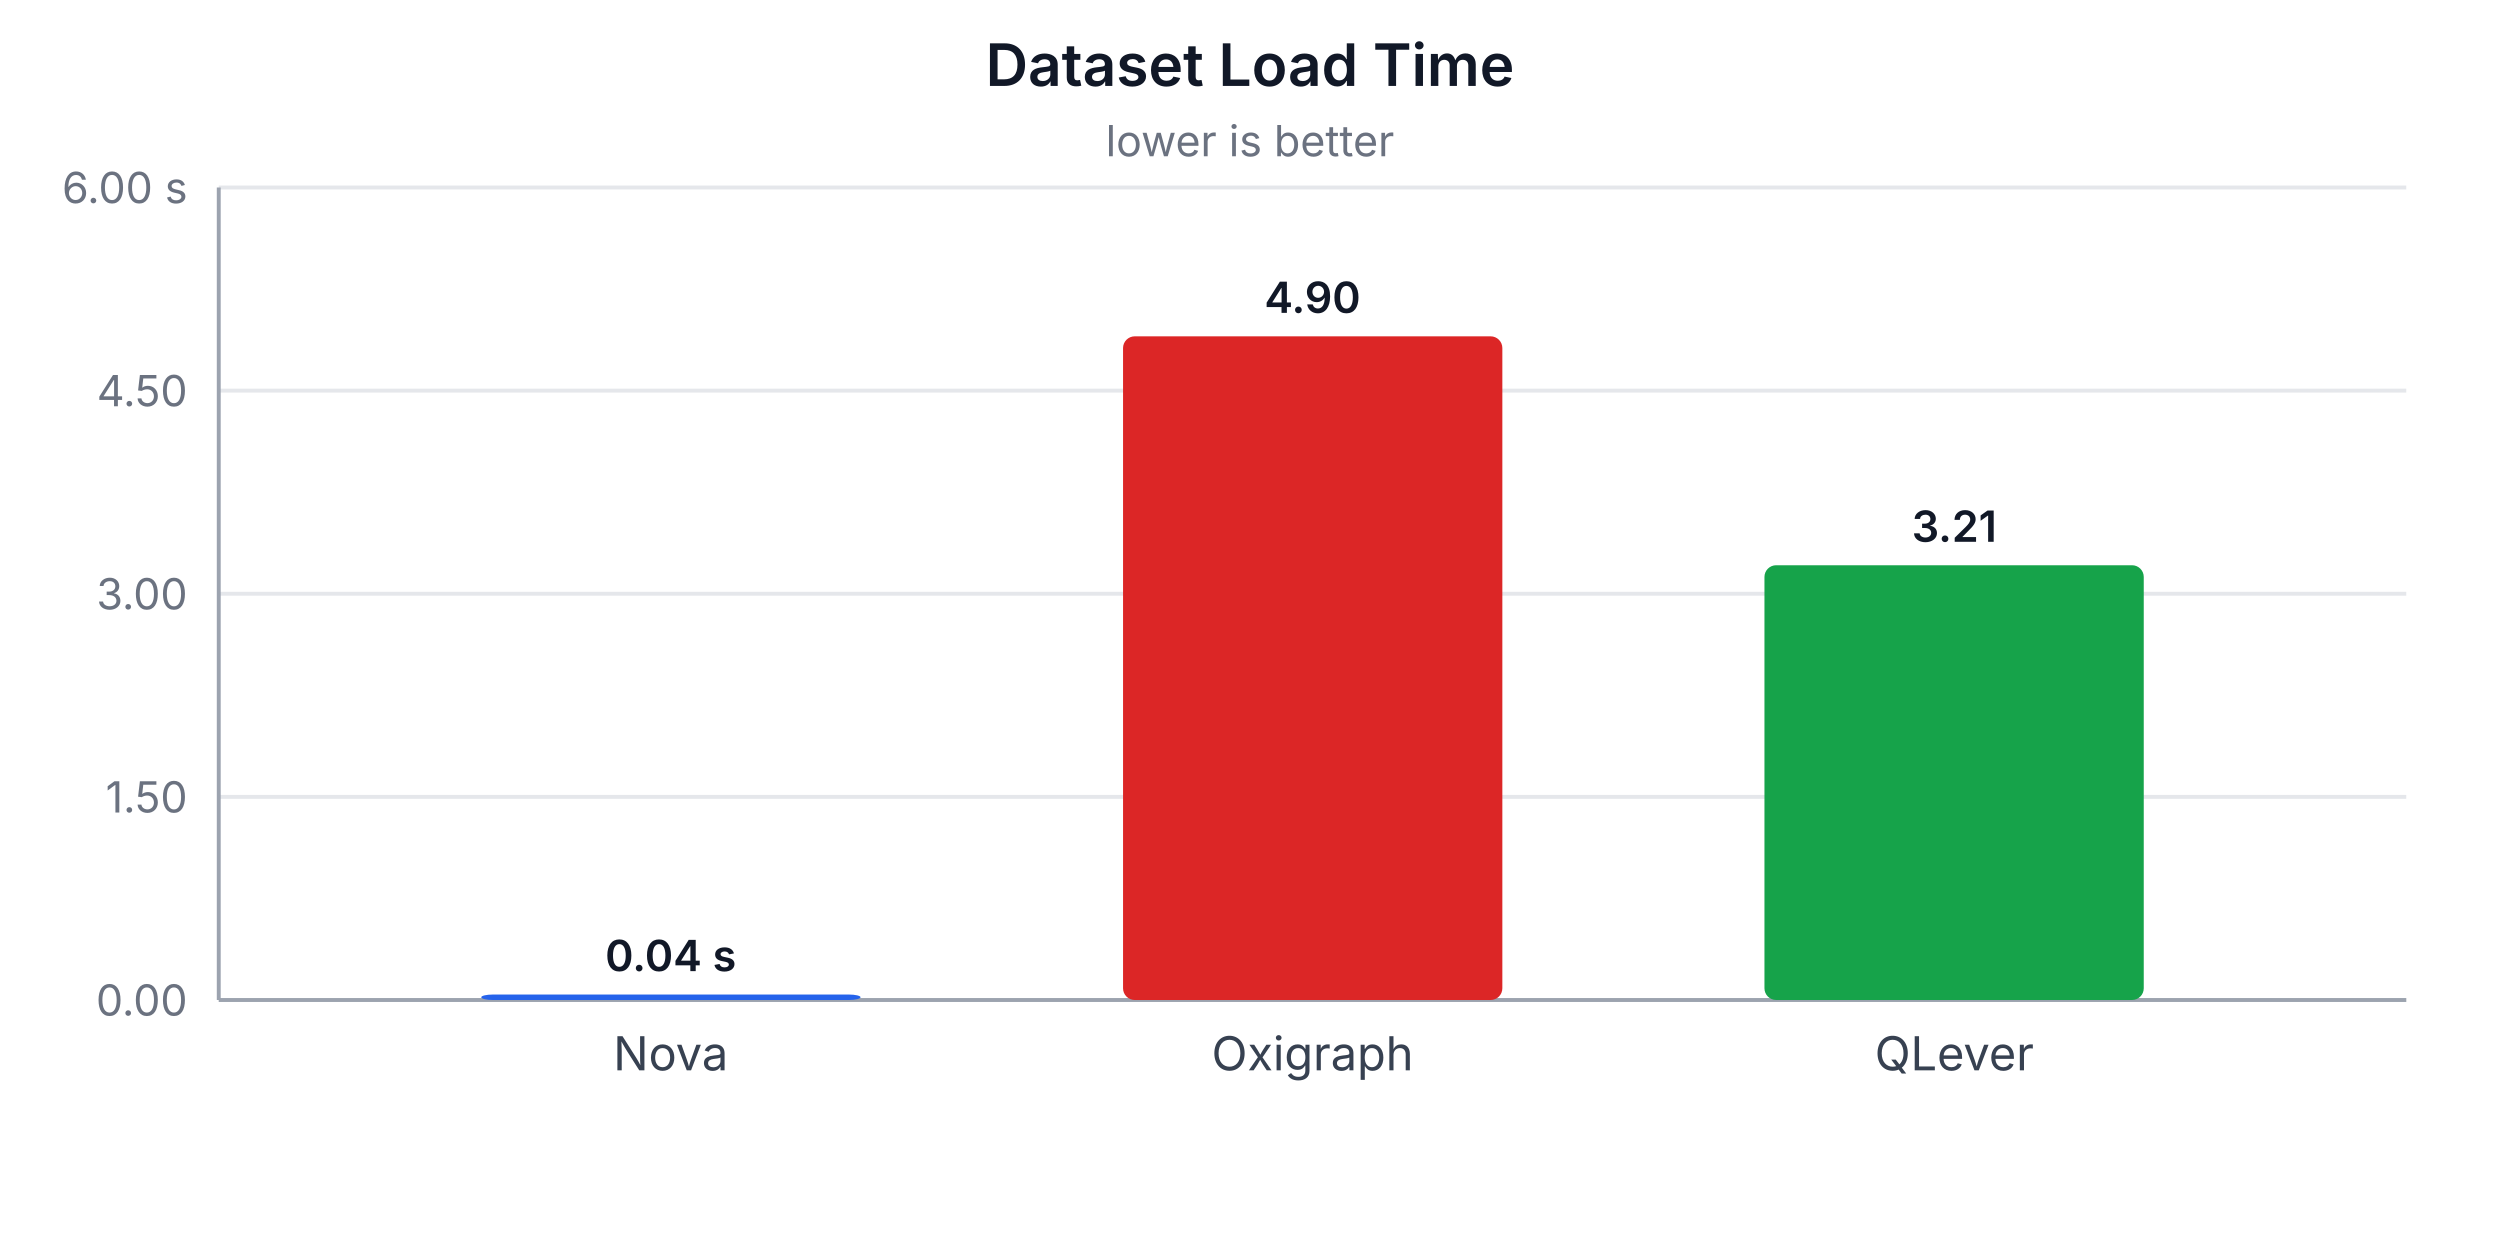
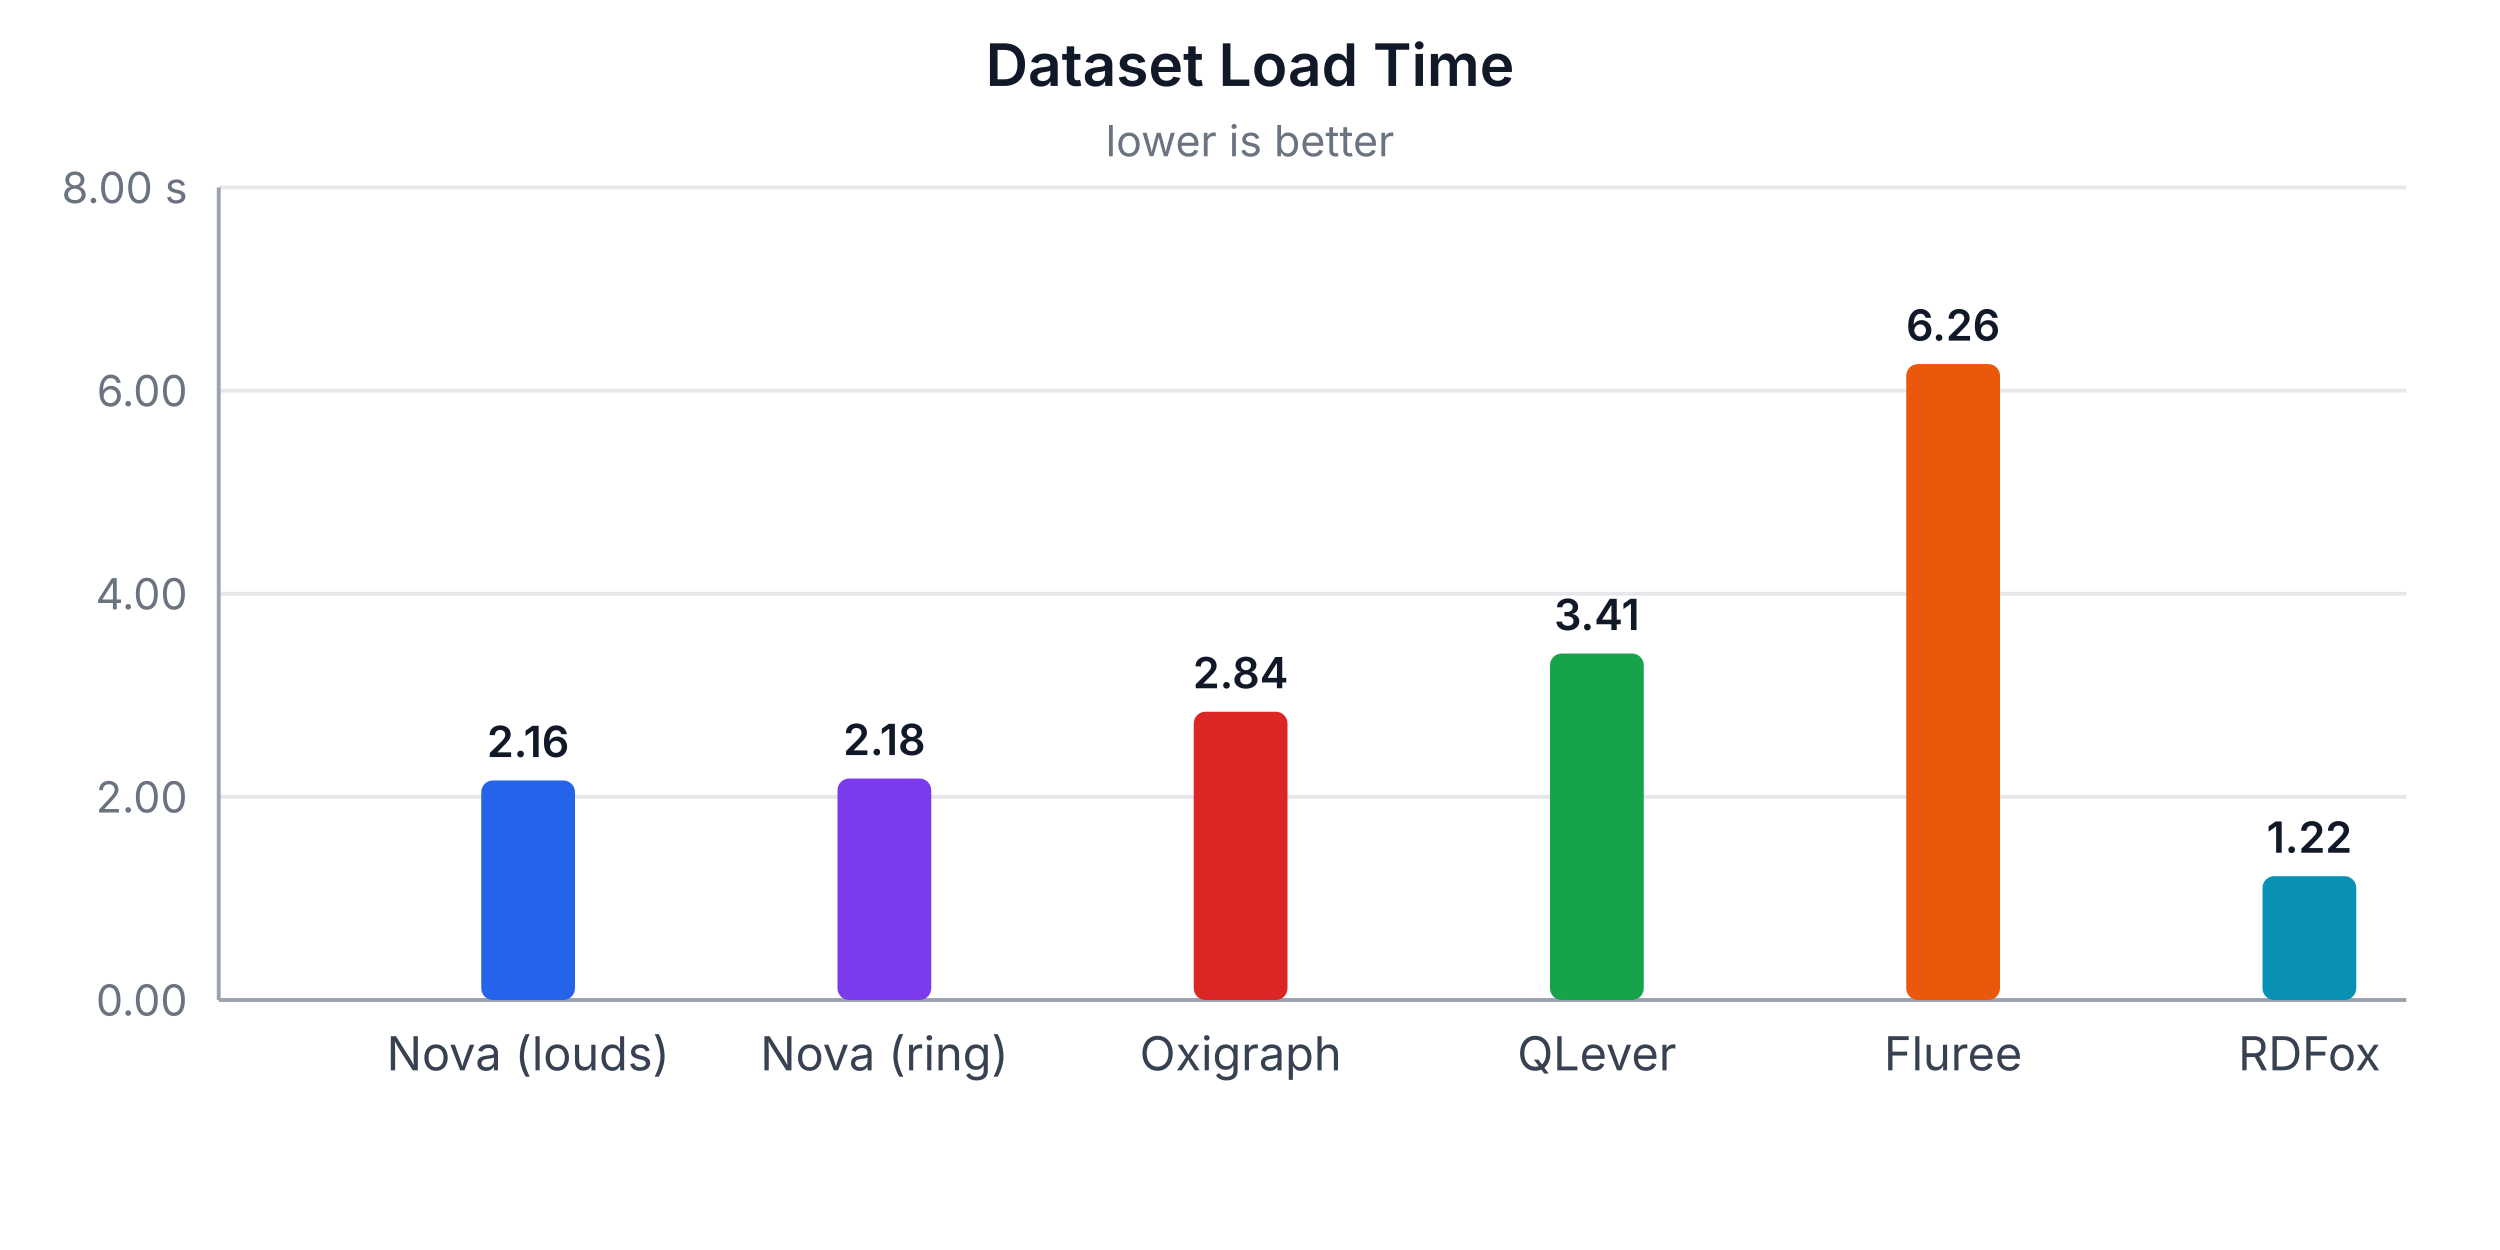
<svg xmlns="http://www.w3.org/2000/svg" width="640" height="320" viewBox="0 0 640 320" role="img" aria-label="Dataset Load Time">
  <style>
  .title { fill: #111827; }
  .muted { fill: #6b7280; }
  .label { fill: #374151; }
  .grid  { stroke: #e5e7eb; stroke-width: 1; }
  .axis  { stroke: #9ca3af; stroke-width: 1; }
  @media (prefers-color-scheme: dark) {
    .title { fill: #f3f4f6; }
    .muted { fill: #9ca3af; }
    .label { fill: #d1d5db; }
    .grid  { stroke: #374151; }
    .axis  { stroke: #6b7280; }
  }
</style>
  <text class="title" x="320.0" y="22" text-anchor="middle" font-family="system-ui, -apple-system, sans-serif" font-size="15" font-weight="600">Dataset Load Time</text>
  <text class="muted" x="320.0" y="40" text-anchor="middle" font-family="system-ui, -apple-system, sans-serif" font-size="11">lower is better</text>
  <line class="grid" x1="56" y1="256.0" x2="616" y2="256.0" />
  <text class="muted" x="48" y="260.0" text-anchor="end" font-family="system-ui, -apple-system, sans-serif" font-size="11">0.00</text>
  <line class="grid" x1="56" y1="204.0" x2="616" y2="204.0" />
-   <text class="muted" x="48" y="208.0" text-anchor="end" font-family="system-ui, -apple-system, sans-serif" font-size="11">1.50</text>
+   <text class="muted" x="48" y="208.0" text-anchor="end" font-family="system-ui, -apple-system, sans-serif" font-size="11">2.00</text>
  <line class="grid" x1="56" y1="152.0" x2="616" y2="152.0" />
-   <text class="muted" x="48" y="156.0" text-anchor="end" font-family="system-ui, -apple-system, sans-serif" font-size="11">3.00</text>
+   <text class="muted" x="48" y="156.0" text-anchor="end" font-family="system-ui, -apple-system, sans-serif" font-size="11">4.00</text>
  <line class="grid" x1="56" y1="100.0" x2="616" y2="100.0" />
-   <text class="muted" x="48" y="104.0" text-anchor="end" font-family="system-ui, -apple-system, sans-serif" font-size="11">4.50</text>
+   <text class="muted" x="48" y="104.0" text-anchor="end" font-family="system-ui, -apple-system, sans-serif" font-size="11">6.00</text>
  <line class="grid" x1="56" y1="48.0" x2="616" y2="48.0" />
-   <text class="muted" x="48" y="52.0" text-anchor="end" font-family="system-ui, -apple-system, sans-serif" font-size="11">6.00 s</text>
+   <text class="muted" x="48" y="52.0" text-anchor="end" font-family="system-ui, -apple-system, sans-serif" font-size="11">8.00 s</text>
  <line class="axis" x1="56" y1="48" x2="56" y2="256" />
  <line class="axis" x1="56" y1="256" x2="616" y2="256" />
-   <rect x="123.2" y="254.6" width="97.1" height="1.4" fill="#2563eb" rx="3" />
-   <text class="title" x="171.7" y="248.6" text-anchor="middle" font-family="system-ui, -apple-system, sans-serif" font-size="11" font-weight="600">0.04 s</text>
-   <text class="label" x="171.7" y="274" text-anchor="middle" font-family="system-ui, -apple-system, sans-serif" font-size="12">Nova</text>
-   <rect x="287.5" y="86.1" width="97.1" height="169.9" fill="#dc2626" rx="3" />
-   <text class="title" x="336.0" y="80.1" text-anchor="middle" font-family="system-ui, -apple-system, sans-serif" font-size="11" font-weight="600">4.90</text>
-   <text class="label" x="336.0" y="274" text-anchor="middle" font-family="system-ui, -apple-system, sans-serif" font-size="12">Oxigraph</text>
-   <rect x="451.7" y="144.7" width="97.1" height="111.3" fill="#16a34a" rx="3" />
-   <text class="title" x="500.3" y="138.7" text-anchor="middle" font-family="system-ui, -apple-system, sans-serif" font-size="11" font-weight="600">3.21</text>
-   <text class="label" x="500.3" y="274" text-anchor="middle" font-family="system-ui, -apple-system, sans-serif" font-size="12">QLever</text>
+   <rect x="123.2" y="199.8" width="24.0" height="56.2" fill="#2563eb" rx="3" />
+   <text class="title" x="135.2" y="193.8" text-anchor="middle" font-family="system-ui, -apple-system, sans-serif" font-size="11" font-weight="600">2.16</text>
+   <text class="label" x="135.2" y="274" text-anchor="middle" font-family="system-ui, -apple-system, sans-serif" font-size="12">Nova (louds)</text>
+   <rect x="214.4" y="199.3" width="24.0" height="56.7" fill="#7c3aed" rx="3" />
+   <text class="title" x="226.4" y="193.3" text-anchor="middle" font-family="system-ui, -apple-system, sans-serif" font-size="11" font-weight="600">2.18</text>
+   <text class="label" x="226.4" y="274" text-anchor="middle" font-family="system-ui, -apple-system, sans-serif" font-size="12">Nova (ring)</text>
+   <rect x="305.6" y="182.2" width="24.0" height="73.8" fill="#dc2626" rx="3" />
+   <text class="title" x="317.6" y="176.2" text-anchor="middle" font-family="system-ui, -apple-system, sans-serif" font-size="11" font-weight="600">2.84</text>
+   <text class="label" x="317.6" y="274" text-anchor="middle" font-family="system-ui, -apple-system, sans-serif" font-size="12">Oxigraph</text>
+   <rect x="396.8" y="167.3" width="24.0" height="88.7" fill="#16a34a" rx="3" />
+   <text class="title" x="408.8" y="161.3" text-anchor="middle" font-family="system-ui, -apple-system, sans-serif" font-size="11" font-weight="600">3.41</text>
+   <text class="label" x="408.8" y="274" text-anchor="middle" font-family="system-ui, -apple-system, sans-serif" font-size="12">QLever</text>
+   <rect x="488.0" y="93.2" width="24.0" height="162.8" fill="#ea580c" rx="3" />
+   <text class="title" x="500.0" y="87.2" text-anchor="middle" font-family="system-ui, -apple-system, sans-serif" font-size="11" font-weight="600">6.26</text>
+   <text class="label" x="500.0" y="274" text-anchor="middle" font-family="system-ui, -apple-system, sans-serif" font-size="12">Fluree</text>
+   <rect x="579.2" y="224.3" width="24.0" height="31.7" fill="#0891b2" rx="3" />
+   <text class="title" x="591.2" y="218.3" text-anchor="middle" font-family="system-ui, -apple-system, sans-serif" font-size="11" font-weight="600">1.22</text>
+   <text class="label" x="591.2" y="274" text-anchor="middle" font-family="system-ui, -apple-system, sans-serif" font-size="12">RDFox</text>
</svg>
